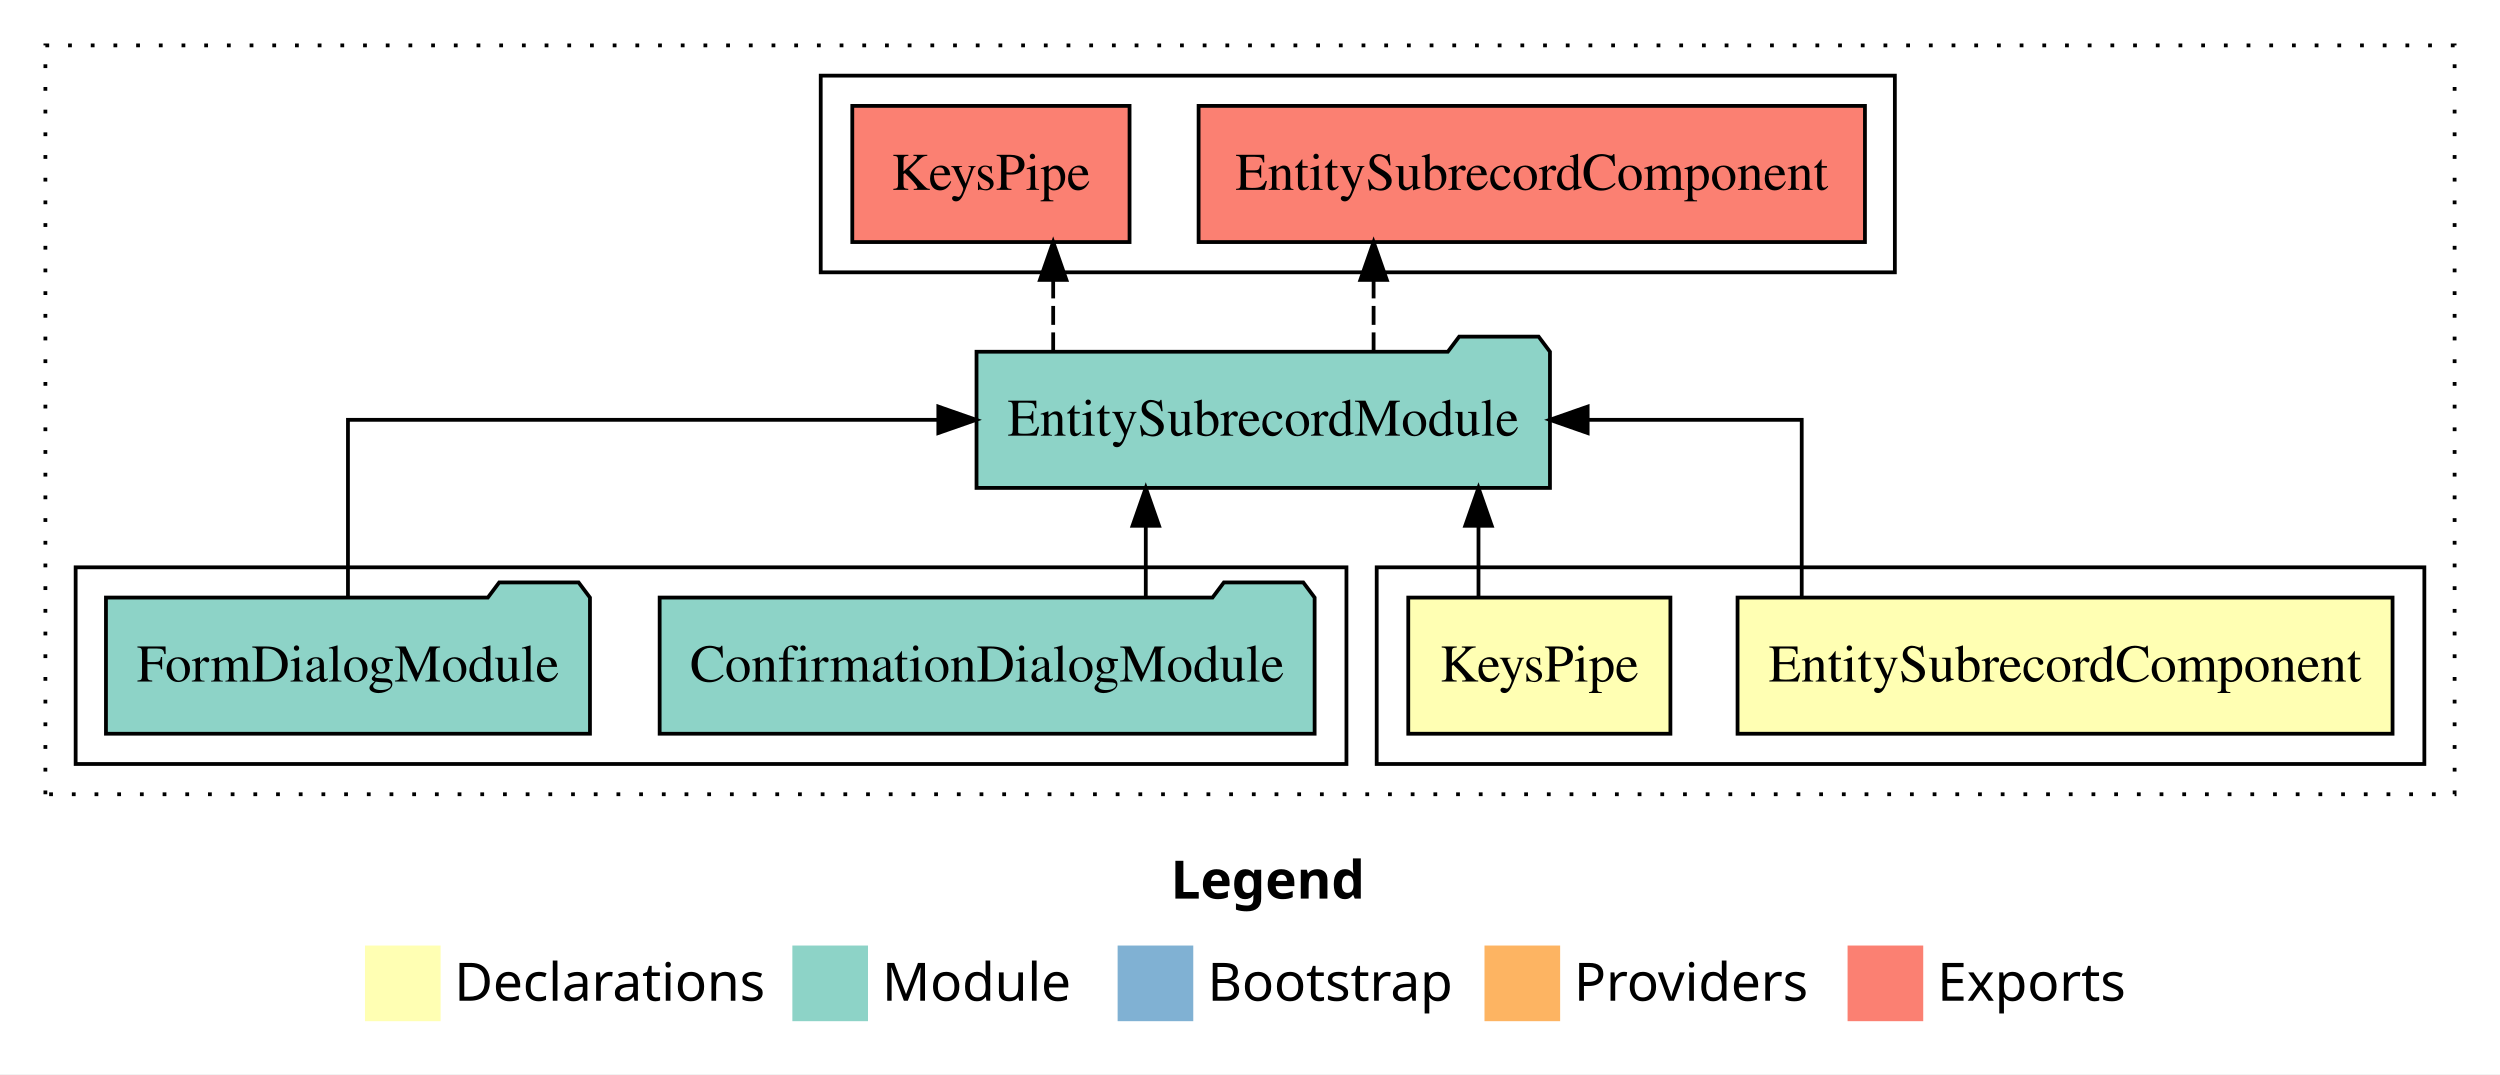
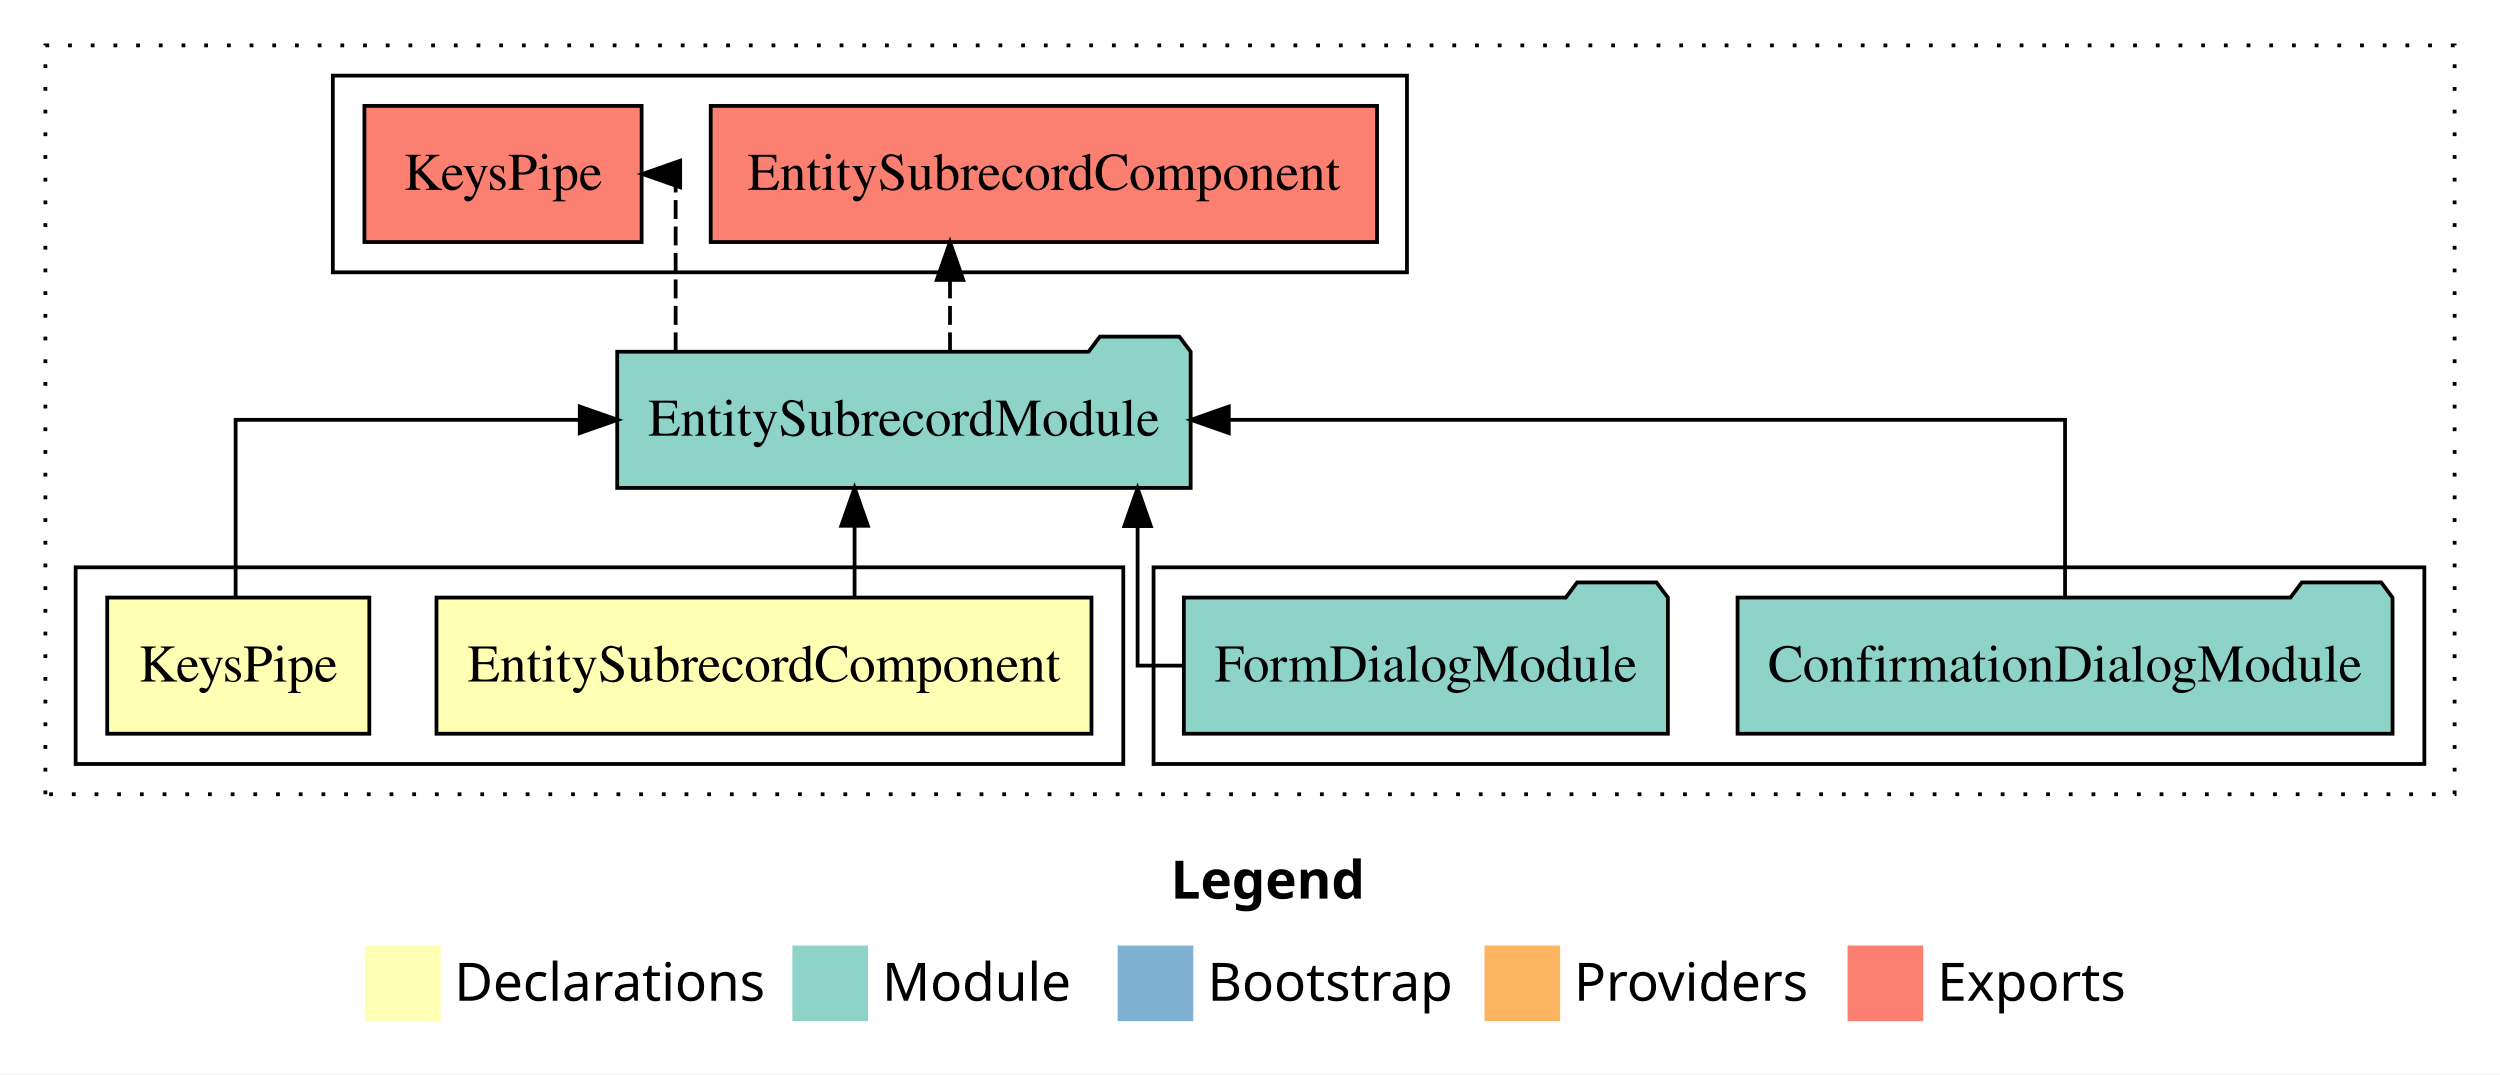
<svg xmlns="http://www.w3.org/2000/svg" width="661pt" height="284pt" viewBox="0.00 0.00 661.00 284.00">
  <g id="graph0" class="graph" transform="scale(1 1) rotate(0) translate(4 280)">
-     <polygon fill="#ffffff" stroke="transparent" points="-4,4 -4,-280 657,-280 657,4 -4,4" />
-     <text text-anchor="start" x="305.509" y="-42.4" font-family="sans-serif" font-weight="bold" font-size="14.00" fill="#000000">Legend</text>
+     <polygon fill="white" stroke="transparent" points="-4,4 -4,-280 657,-280 657,4 -4,4" />
+     <text text-anchor="start" x="305.51" y="-42.4" font-family="sans-serif" font-weight="bold" font-size="14.00">Legend</text>
    <polygon fill="#ffffb3" stroke="transparent" points="92.5,-10 92.5,-30 112.5,-30 112.5,-10 92.5,-10" />
-     <text text-anchor="start" x="116.129" y="-15.4" font-family="sans-serif" font-size="14.00" fill="#000000">  Declarations</text>
+     <text text-anchor="start" x="116.13" y="-15.4" font-family="sans-serif" font-size="14.00">  Declarations</text>
    <polygon fill="#8dd3c7" stroke="transparent" points="205.5,-10 205.5,-30 225.5,-30 225.5,-10 205.5,-10" />
-     <text text-anchor="start" x="229.225" y="-15.4" font-family="sans-serif" font-size="14.00" fill="#000000">  Module</text>
+     <text text-anchor="start" x="229.23" y="-15.4" font-family="sans-serif" font-size="14.00">  Module</text>
    <polygon fill="#80b1d3" stroke="transparent" points="291.5,-10 291.5,-30 311.5,-30 311.5,-10 291.5,-10" />
-     <text text-anchor="start" x="315.281" y="-15.4" font-family="sans-serif" font-size="14.00" fill="#000000">  Bootstrap</text>
+     <text text-anchor="start" x="315.28" y="-15.4" font-family="sans-serif" font-size="14.00">  Bootstrap</text>
    <polygon fill="#fdb462" stroke="transparent" points="388.5,-10 388.5,-30 408.5,-30 408.5,-10 388.5,-10" />
-     <text text-anchor="start" x="412.173" y="-15.4" font-family="sans-serif" font-size="14.00" fill="#000000">  Providers</text>
+     <text text-anchor="start" x="412.17" y="-15.4" font-family="sans-serif" font-size="14.00">  Providers</text>
    <polygon fill="#fb8072" stroke="transparent" points="484.5,-10 484.5,-30 504.5,-30 504.5,-10 484.5,-10" />
-     <text text-anchor="start" x="508.226" y="-15.4" font-family="sans-serif" font-size="14.00" fill="#000000">  Exports</text>
+     <text text-anchor="start" x="508.23" y="-15.4" font-family="sans-serif" font-size="14.00">  Exports</text>
    <g id="clust1" class="cluster">
-       <polygon fill="none" stroke="#000000" stroke-dasharray="1,5" points="8,-70 8,-268 645,-268 645,-70 8,-70" />
+       <polygon fill="none" stroke="black" stroke-dasharray="1,5" points="8,-70 8,-268 645,-268 645,-70 8,-70" />
+     </g>
+     <g id="clust5" class="cluster">
+       <polygon fill="none" stroke="black" points="301,-78 301,-130 637,-130 637,-78 301,-78" />
+     </g>
+     <g id="clust6" class="cluster">
+       <polygon fill="none" stroke="black" points="84,-208 84,-260 368,-260 368,-208 84,-208" />
    </g>
    <g id="clust2" class="cluster">
-       <polygon fill="none" stroke="#000000" points="360,-78 360,-130 637,-130 637,-78 360,-78" />
-     </g>
-     <g id="clust5" class="cluster">
-       <polygon fill="none" stroke="#000000" points="16,-78 16,-130 352,-130 352,-78 16,-78" />
-     </g>
-     <g id="clust6" class="cluster">
-       <polygon fill="none" stroke="#000000" points="213,-208 213,-260 497,-260 497,-208 213,-208" />
+       <polygon fill="none" stroke="black" points="16,-78 16,-130 293,-130 293,-78 16,-78" />
    </g>
    <g id="node1" class="node">
-       <polygon fill="#ffffb3" stroke="#000000" points="628.59,-122 455.41,-122 455.41,-86 628.59,-86 628.59,-122" />
-       <text text-anchor="middle" x="542" y="-99.8" font-family="Times,serif" font-size="14.00" fill="#000000">EntitySubrecordComponent</text>
+       <polygon fill="#ffffb3" stroke="black" points="284.59,-122 111.41,-122 111.41,-86 284.59,-86 284.59,-122" />
+       <text text-anchor="middle" x="198" y="-99.8" font-family="Times,serif" font-size="14.00">EntitySubrecordComponent</text>
    </g>
    <g id="node3" class="node">
-       <polygon fill="#8dd3c7" stroke="#000000" points="405.808,-187 402.808,-191 381.808,-191 378.808,-187 254.192,-187 254.192,-151 405.808,-151 405.808,-187" />
-       <text text-anchor="middle" x="330" y="-164.8" font-family="Times,serif" font-size="14.00" fill="#000000">EntitySubrecordModule</text>
+       <polygon fill="#8dd3c7" stroke="black" points="310.81,-187 307.81,-191 286.81,-191 283.81,-187 159.19,-187 159.19,-151 310.81,-151 310.81,-187" />
+       <text text-anchor="middle" x="235" y="-164.8" font-family="Times,serif" font-size="14.00">EntitySubrecordModule</text>
    </g>
    <g id="edge1" class="edge">
-       <path fill="none" stroke="#000000" d="M472.375,-122.106C472.375,-141.339 472.375,-169 472.375,-169 472.375,-169 415.773,-169 415.773,-169" />
-       <polygon fill="#000000" stroke="#000000" points="415.773,-165.5 405.773,-169 415.773,-172.5 415.773,-165.5" />
+       <path fill="none" stroke="black" d="M221.95,-122.11C221.95,-122.11 221.95,-140.99 221.95,-140.99" />
+       <polygon fill="black" stroke="black" points="218.45,-140.99 221.95,-150.99 225.45,-140.99 218.45,-140.99" />
    </g>
    <g id="node2" class="node">
-       <polygon fill="#ffffb3" stroke="#000000" points="437.654,-122 368.346,-122 368.346,-86 437.654,-86 437.654,-122" />
-       <text text-anchor="middle" x="403" y="-99.8" font-family="Times,serif" font-size="14.00" fill="#000000">KeysPipe</text>
+       <polygon fill="#ffffb3" stroke="black" points="93.65,-122 24.35,-122 24.35,-86 93.65,-86 93.65,-122" />
+       <text text-anchor="middle" x="59" y="-99.8" font-family="Times,serif" font-size="14.00">KeysPipe</text>
    </g>
    <g id="edge2" class="edge">
-       <path fill="none" stroke="#000000" d="M386.913,-122.106C386.913,-122.106 386.913,-140.991 386.913,-140.991" />
-       <polygon fill="#000000" stroke="#000000" points="383.413,-140.991 386.913,-150.991 390.413,-140.991 383.413,-140.991" />
+       <path fill="none" stroke="black" d="M58.3,-122.11C58.3,-141.34 58.3,-169 58.3,-169 58.3,-169 149.29,-169 149.29,-169" />
+       <polygon fill="black" stroke="black" points="149.29,-172.5 159.29,-169 149.29,-165.5 149.29,-172.5" />
    </g>
    <g id="node6" class="node">
-       <polygon fill="#fb8072" stroke="#000000" points="489.09,-252 312.91,-252 312.91,-216 489.09,-216 489.09,-252" />
-       <text text-anchor="middle" x="401" y="-229.8" font-family="Times,serif" font-size="14.00" fill="#000000">EntitySubrecordComponent </text>
+       <polygon fill="#fb8072" stroke="black" points="360.09,-252 183.91,-252 183.91,-216 360.09,-216 360.09,-252" />
+       <text text-anchor="middle" x="272" y="-229.8" font-family="Times,serif" font-size="14.00">EntitySubrecordComponent </text>
    </g>
    <g id="edge5" class="edge">
-       <path fill="none" stroke="#000000" stroke-dasharray="5,2" d="M359.179,-187.106C359.179,-187.106 359.179,-205.991 359.179,-205.991" />
-       <polygon fill="#000000" stroke="#000000" points="355.679,-205.991 359.179,-215.991 362.679,-205.991 355.679,-205.991" />
+       <path fill="none" stroke="black" stroke-dasharray="5,2" d="M247.18,-187.11C247.18,-187.11 247.18,-205.99 247.18,-205.99" />
+       <polygon fill="black" stroke="black" points="243.68,-205.99 247.18,-215.99 250.68,-205.99 243.68,-205.99" />
    </g>
    <g id="node7" class="node">
-       <polygon fill="#fb8072" stroke="#000000" points="294.654,-252 221.346,-252 221.346,-216 294.654,-216 294.654,-252" />
-       <text text-anchor="middle" x="258" y="-229.8" font-family="Times,serif" font-size="14.00" fill="#000000">KeysPipe </text>
+       <polygon fill="#fb8072" stroke="black" points="165.65,-252 92.35,-252 92.35,-216 165.65,-216 165.65,-252" />
+       <text text-anchor="middle" x="129" y="-229.8" font-family="Times,serif" font-size="14.00">KeysPipe </text>
    </g>
    <g id="edge6" class="edge">
-       <path fill="none" stroke="#000000" stroke-dasharray="5,2" d="M274.462,-187.106C274.462,-187.106 274.462,-205.991 274.462,-205.991" />
-       <polygon fill="#000000" stroke="#000000" points="270.962,-205.991 274.462,-215.991 277.962,-205.991 270.962,-205.991" />
+       <path fill="none" stroke="black" stroke-dasharray="5,2" d="M174.64,-187.11C174.64,-206.34 174.64,-234 174.64,-234 174.64,-234 173.76,-234 173.76,-234" />
+       <polygon fill="black" stroke="black" points="175.84,-230.5 165.84,-234 175.84,-237.5 175.84,-230.5" />
    </g>
    <g id="node4" class="node">
-       <polygon fill="#8dd3c7" stroke="#000000" points="343.587,-122 340.587,-126 319.587,-126 316.587,-122 170.413,-122 170.413,-86 343.587,-86 343.587,-122" />
-       <text text-anchor="middle" x="257" y="-99.8" font-family="Times,serif" font-size="14.00" fill="#000000">ConfirmationDialogModule</text>
+       <polygon fill="#8dd3c7" stroke="black" points="628.59,-122 625.59,-126 604.59,-126 601.59,-122 455.41,-122 455.41,-86 628.59,-86 628.59,-122" />
+       <text text-anchor="middle" x="542" y="-99.8" font-family="Times,serif" font-size="14.00">ConfirmationDialogModule</text>
    </g>
    <g id="edge3" class="edge">
-       <path fill="none" stroke="#000000" d="M298.945,-122.106C298.945,-122.106 298.945,-140.991 298.945,-140.991" />
-       <polygon fill="#000000" stroke="#000000" points="295.445,-140.991 298.945,-150.991 302.445,-140.991 295.445,-140.991" />
+       <path fill="none" stroke="black" d="M542,-122.11C542,-141.34 542,-169 542,-169 542,-169 320.89,-169 320.89,-169" />
+       <polygon fill="black" stroke="black" points="320.89,-165.5 310.89,-169 320.89,-172.5 320.89,-165.5" />
    </g>
    <g id="node5" class="node">
-       <polygon fill="#8dd3c7" stroke="#000000" points="151.986,-122 148.986,-126 127.986,-126 124.986,-122 24.014,-122 24.014,-86 151.986,-86 151.986,-122" />
-       <text text-anchor="middle" x="88" y="-99.8" font-family="Times,serif" font-size="14.00" fill="#000000">FormDialogModule</text>
+       <polygon fill="#8dd3c7" stroke="black" points="436.99,-122 433.99,-126 412.99,-126 409.99,-122 309.01,-122 309.01,-86 436.99,-86 436.99,-122" />
+       <text text-anchor="middle" x="373" y="-99.8" font-family="Times,serif" font-size="14.00">FormDialogModule</text>
    </g>
    <g id="edge4" class="edge">
-       <path fill="none" stroke="#000000" d="M88,-122.106C88,-141.339 88,-169 88,-169 88,-169 244.094,-169 244.094,-169" />
-       <polygon fill="#000000" stroke="#000000" points="244.094,-172.5 254.094,-169 244.094,-165.5 244.094,-172.5" />
+       <path fill="none" stroke="black" d="M308.69,-104C301.54,-104 296.78,-104 296.78,-104 296.78,-104 296.78,-140.89 296.78,-140.89" />
+       <polygon fill="black" stroke="black" points="293.28,-140.89 296.78,-150.89 300.28,-140.89 293.28,-140.89" />
    </g>
  </g>
</svg>
